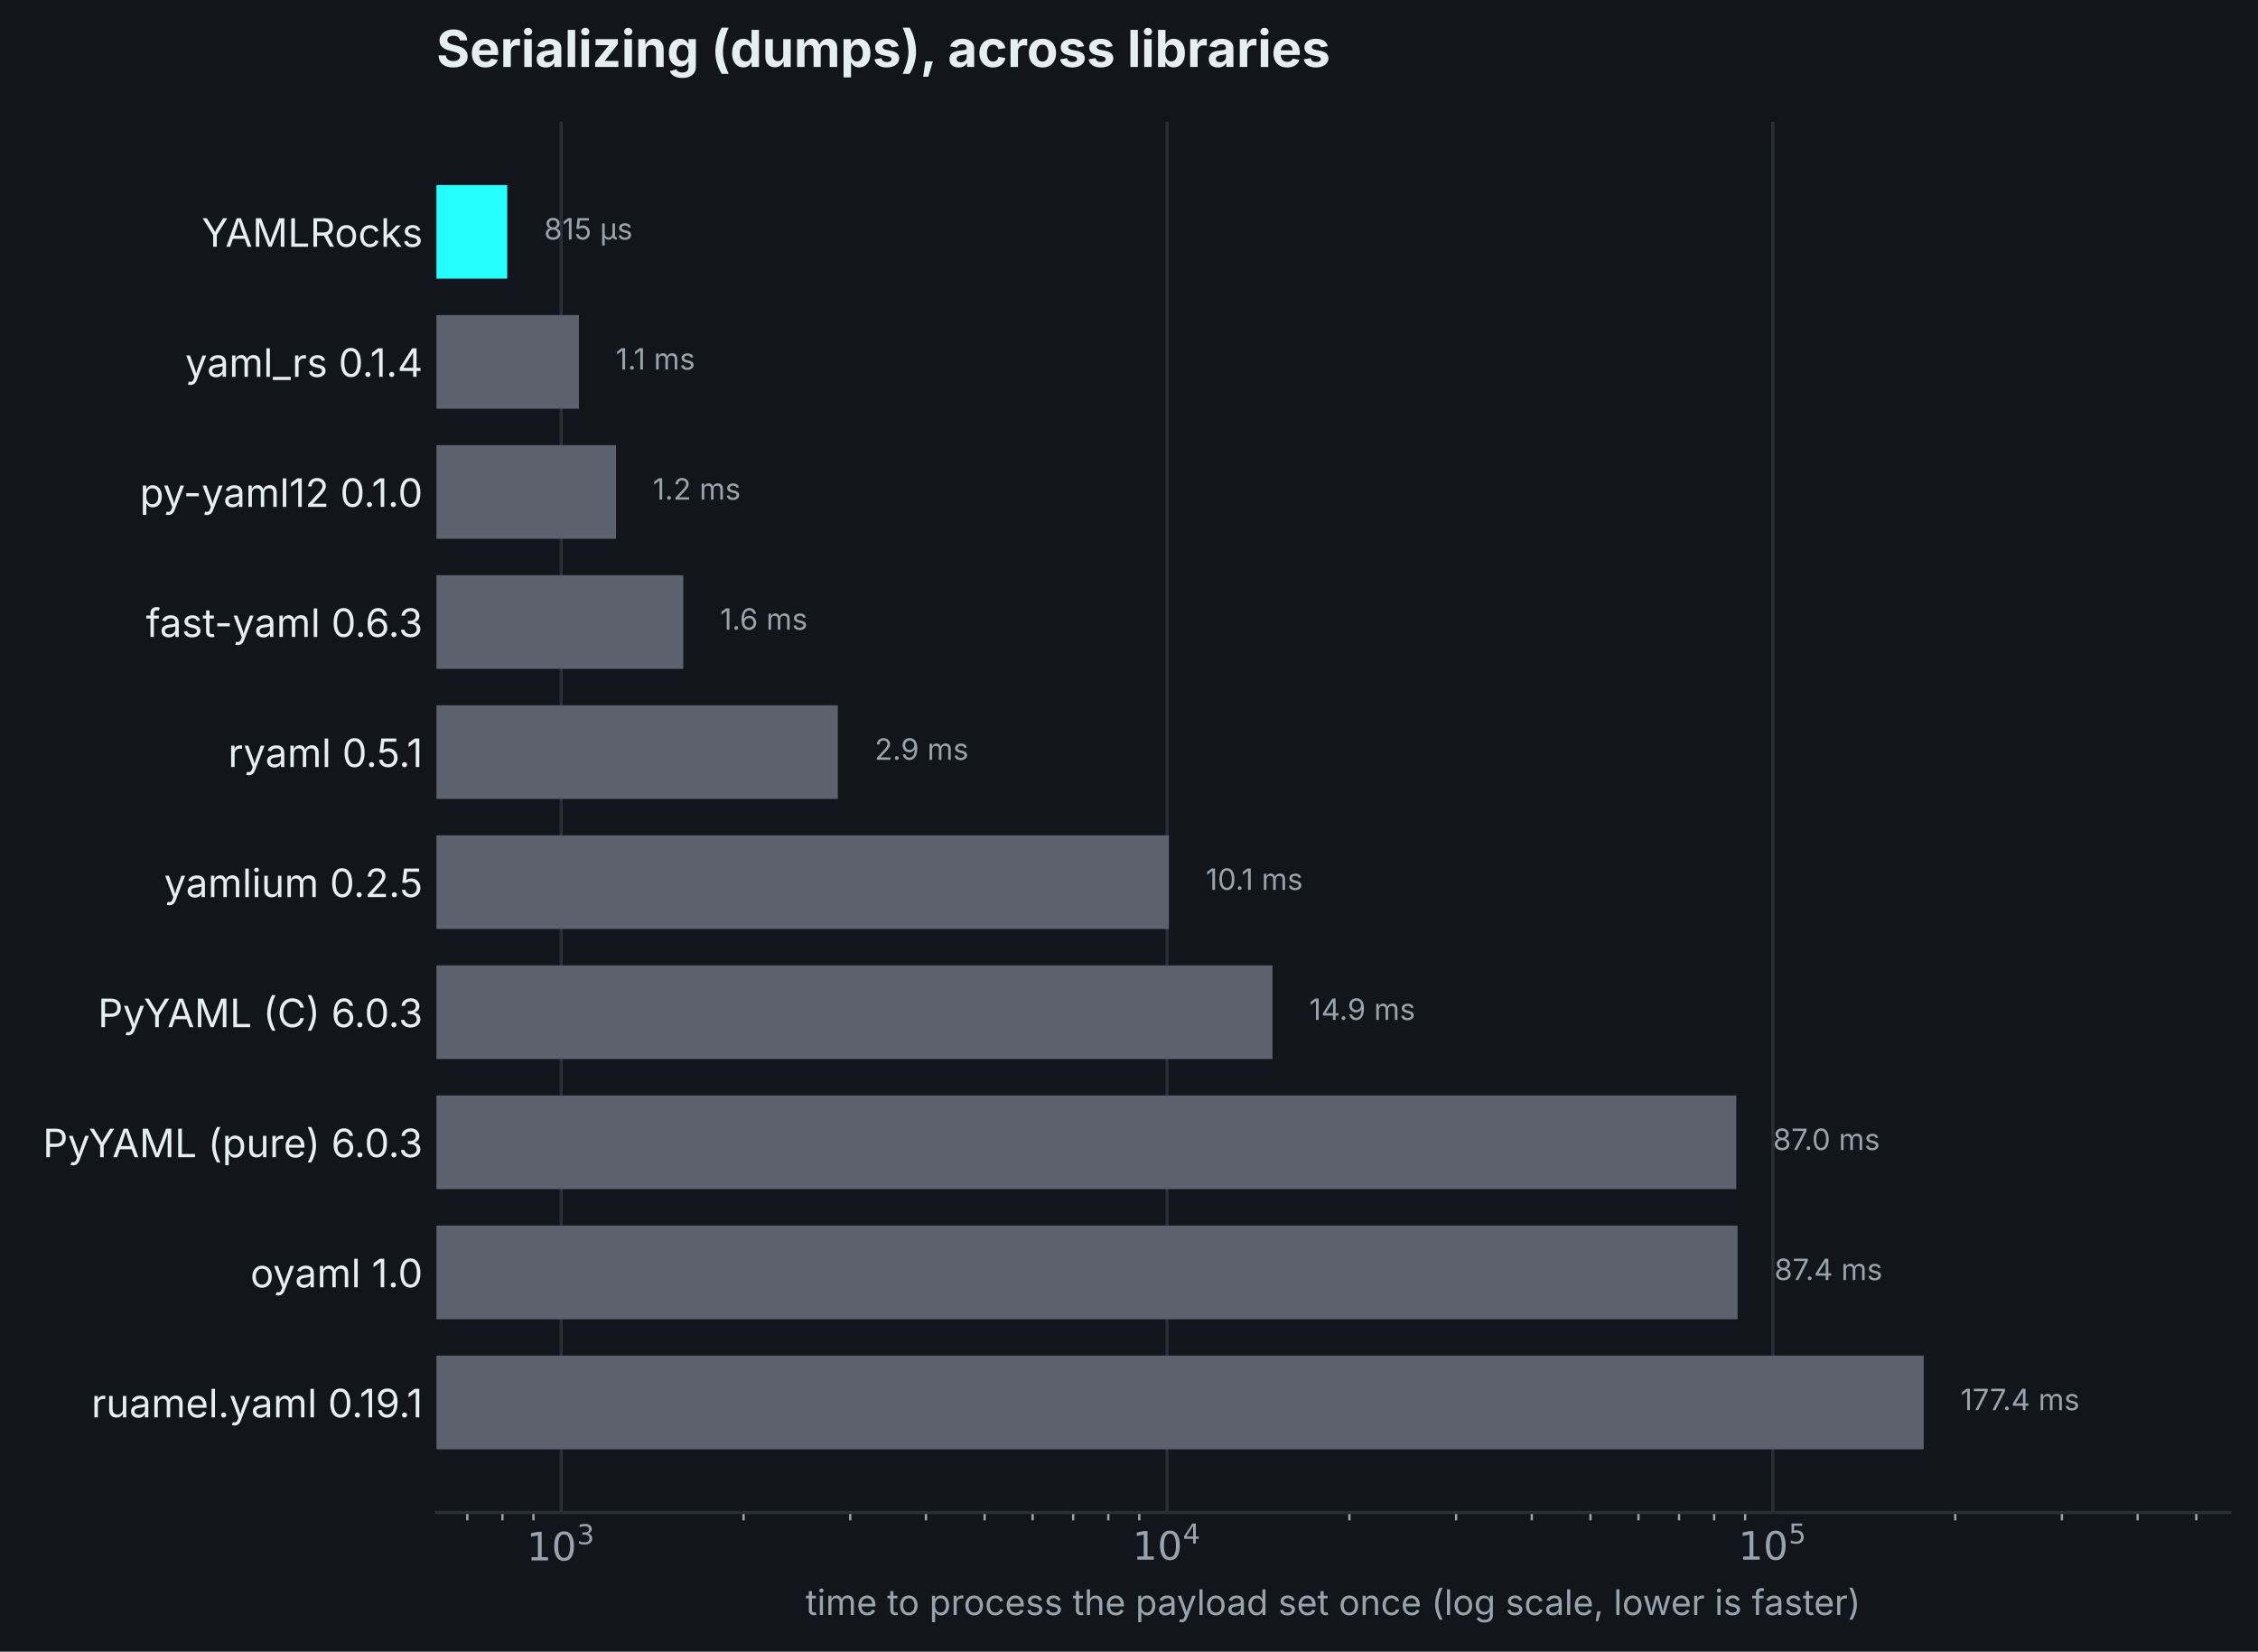
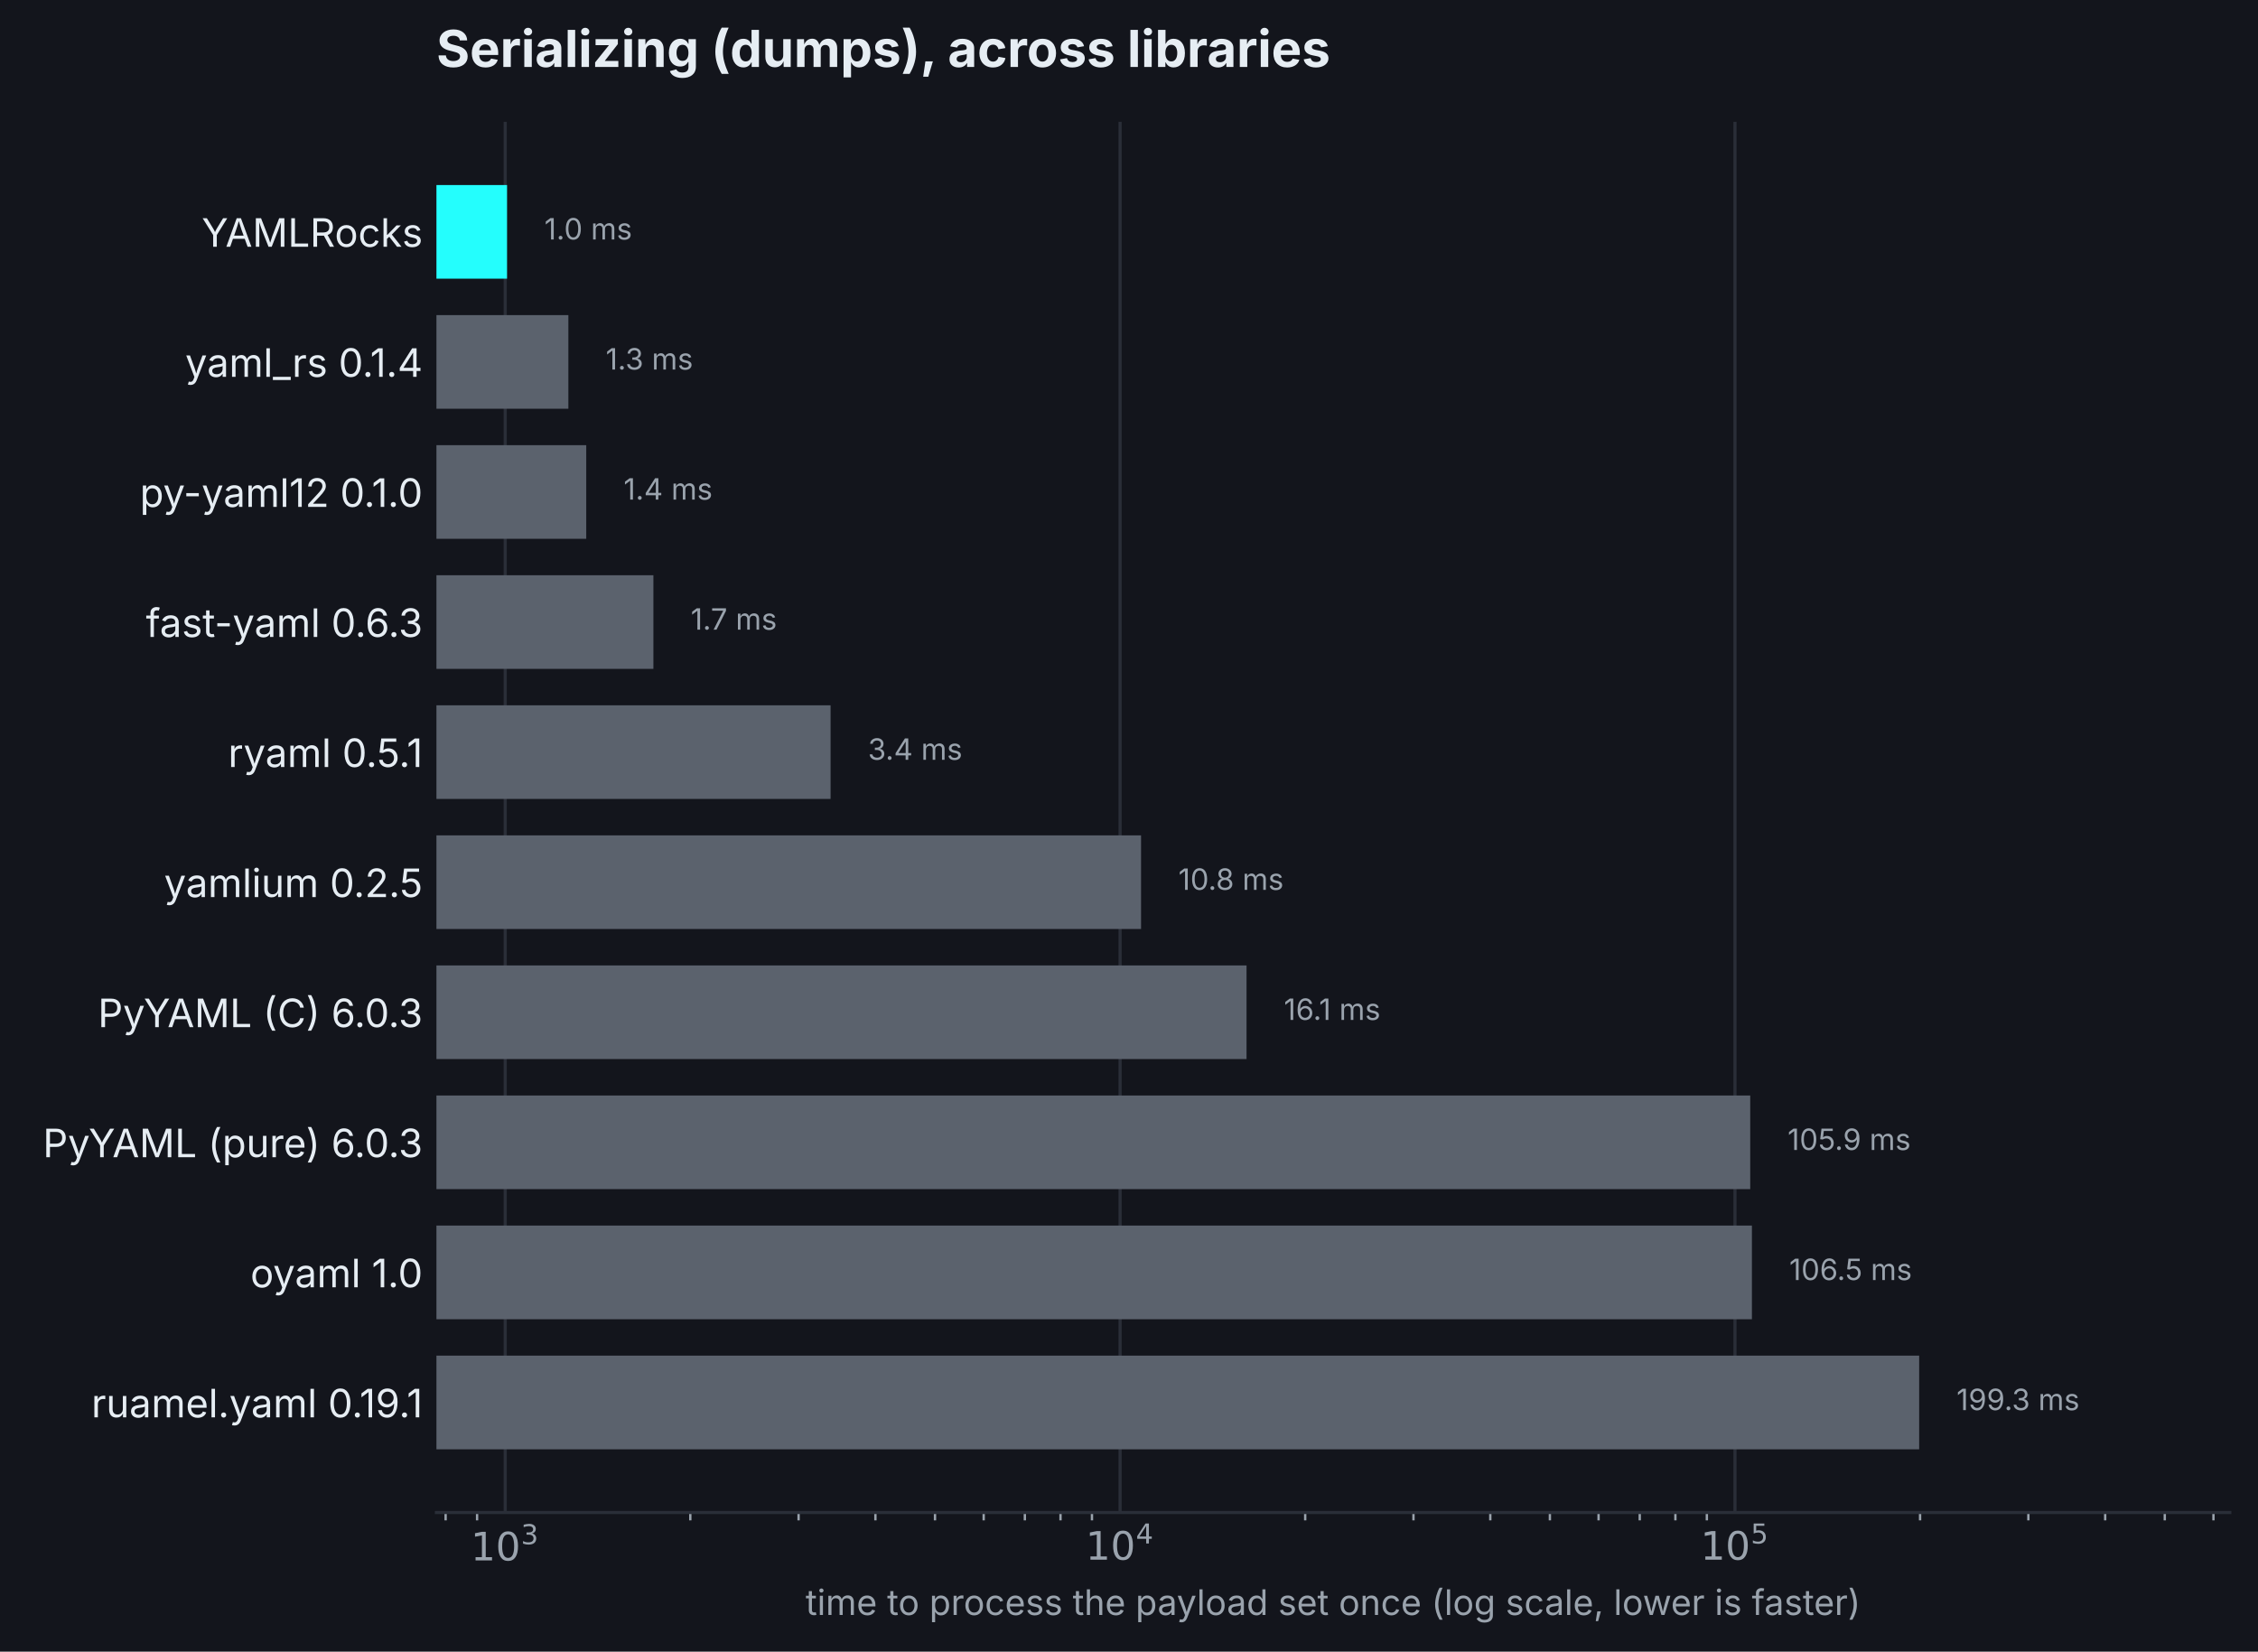
<svg xmlns="http://www.w3.org/2000/svg" xmlns:xlink="http://www.w3.org/1999/xlink" width="576.113pt" height="421.397pt" viewBox="0 0 576.113 421.397" version="1.1">
  <defs>
    <style type="text/css">*{stroke-linejoin: round; stroke-linecap: butt}</style>
  </defs>
  <g id="figure_1">
    <g id="patch_1">
      <path d="M 0 421.397 L 576.113 421.397 L 576.113 0 L 0 0 z " style="fill: #13151c" />
    </g>
    <g id="axes_1">
      <g id="patch_2">
        <path d="M 111.353 385.894 L 568.913 385.894 L 568.913 31.078 L 111.353 31.078 z " style="fill: #13151c" />
      </g>
      <g id="matplotlib.axis_1">
        <g id="xtick_1">
          <g id="line2d_1">
-             <path d="M 143.179 385.894 L 143.179 31.078 " clip-path="url(#p8f64772141)" style="fill: none; stroke: #2a2e38; stroke-width: 0.8; stroke-linecap: square" />
+             <path d="M 128.902 385.894 L 128.902 31.078 " clip-path="url(#p8f4a941ceb)" style="fill: none; stroke: #2a2e38; stroke-width: 0.8; stroke-linecap: square" />
          </g>
          <g id="line2d_2" />
          <g id="text_1">
-             <g style="fill: #9aa3ad" transform="translate(134.3785 398.794)">
+             <g style="fill: #9aa3ad" transform="translate(120.1017 398.794)">
              <text>
                <tspan x="0" y="-0.675" style="font-size: 10px; font-family: 'DejaVu Sans'; fill: #9aa3ad">1</tspan>
                <tspan x="6.362" y="-0.675" style="font-size: 10px; font-family: 'DejaVu Sans'; fill: #9aa3ad">0</tspan>
                <tspan x="12.82" y="-4.805" style="font-size: 7px; font-family: 'DejaVu Sans'; fill: #9aa3ad">3</tspan>
              </text>
            </g>
          </g>
        </g>
        <g id="xtick_2">
          <g id="line2d_3">
-             <path d="M 297.756 385.894 L 297.756 31.078 " clip-path="url(#p8f64772141)" style="fill: none; stroke: #2a2e38; stroke-width: 0.8; stroke-linecap: square" />
+             <path d="M 285.785 385.894 L 285.785 31.078 " clip-path="url(#p8f4a941ceb)" style="fill: none; stroke: #2a2e38; stroke-width: 0.8; stroke-linecap: square" />
          </g>
          <g id="line2d_4" />
          <g id="text_2">
-             <g style="fill: #9aa3ad" transform="translate(288.9564 398.694)">
+             <g style="fill: #9aa3ad" transform="translate(276.9852 398.694)">
              <text>
                <tspan x="0" y="-0.762" style="font-size: 10px; font-family: 'DejaVu Sans'; fill: #9aa3ad">1</tspan>
                <tspan x="6.362" y="-0.762" style="font-size: 10px; font-family: 'DejaVu Sans'; fill: #9aa3ad">0</tspan>
                <tspan x="12.82" y="-4.892" style="font-size: 7px; font-family: 'DejaVu Sans'; fill: #9aa3ad">4</tspan>
              </text>
            </g>
          </g>
        </g>
        <g id="xtick_3">
          <g id="line2d_5">
-             <path d="M 452.334 385.894 L 452.334 31.078 " clip-path="url(#p8f64772141)" style="fill: none; stroke: #2a2e38; stroke-width: 0.8; stroke-linecap: square" />
+             <path d="M 442.669 385.894 L 442.669 31.078 " clip-path="url(#p8f4a941ceb)" style="fill: none; stroke: #2a2e38; stroke-width: 0.8; stroke-linecap: square" />
          </g>
          <g id="line2d_6" />
          <g id="text_3">
-             <g style="fill: #9aa3ad" transform="translate(443.5342 398.694)">
+             <g style="fill: #9aa3ad" transform="translate(433.8687 398.694)">
              <text>
                <tspan x="0" y="-0.762" style="font-size: 10px; font-family: 'DejaVu Sans'; fill: #9aa3ad">1</tspan>
                <tspan x="6.362" y="-0.762" style="font-size: 10px; font-family: 'DejaVu Sans'; fill: #9aa3ad">0</tspan>
                <tspan x="12.82" y="-4.892" style="font-size: 7px; font-family: 'DejaVu Sans'; fill: #9aa3ad">5</tspan>
              </text>
            </g>
          </g>
        </g>
        <g id="xtick_4">
          <g id="line2d_7">
            <defs>
-               <path id="m3039d6b0cc" d="M 0 0 L 0 2 " style="stroke: #9aa3ad; stroke-width: 0.6" />
+               <path id="mddd58a5a0a" d="M 0 0 L 0 2 " style="stroke: #9aa3ad; stroke-width: 0.6" />
            </defs>
            <g>
-               <use xlink:href="#m3039d6b0cc" x="119.234" y="385.894" style="fill: #9aa3ad; stroke: #9aa3ad; stroke-width: 0.6" />
+               <use xlink:href="#mddd58a5a0a" x="113.698" y="385.894" style="fill: #9aa3ad; stroke: #9aa3ad; stroke-width: 0.6" />
            </g>
          </g>
        </g>
        <g id="xtick_5">
          <g id="line2d_8">
            <g>
-               <use xlink:href="#m3039d6b0cc" x="128.198" y="385.894" style="fill: #9aa3ad; stroke: #9aa3ad; stroke-width: 0.6" />
+               <use xlink:href="#mddd58a5a0a" x="121.723" y="385.894" style="fill: #9aa3ad; stroke: #9aa3ad; stroke-width: 0.6" />
            </g>
          </g>
        </g>
        <g id="xtick_6">
          <g id="line2d_9">
            <g>
-               <use xlink:href="#m3039d6b0cc" x="136.105" y="385.894" style="fill: #9aa3ad; stroke: #9aa3ad; stroke-width: 0.6" />
+               <use xlink:href="#mddd58a5a0a" x="176.128" y="385.894" style="fill: #9aa3ad; stroke: #9aa3ad; stroke-width: 0.6" />
            </g>
          </g>
        </g>
        <g id="xtick_7">
          <g id="line2d_10">
            <g>
-               <use xlink:href="#m3039d6b0cc" x="189.711" y="385.894" style="fill: #9aa3ad; stroke: #9aa3ad; stroke-width: 0.6" />
+               <use xlink:href="#mddd58a5a0a" x="203.754" y="385.894" style="fill: #9aa3ad; stroke: #9aa3ad; stroke-width: 0.6" />
            </g>
          </g>
        </g>
        <g id="xtick_8">
          <g id="line2d_11">
            <g>
-               <use xlink:href="#m3039d6b0cc" x="216.931" y="385.894" style="fill: #9aa3ad; stroke: #9aa3ad; stroke-width: 0.6" />
+               <use xlink:href="#mddd58a5a0a" x="223.355" y="385.894" style="fill: #9aa3ad; stroke: #9aa3ad; stroke-width: 0.6" />
            </g>
          </g>
        </g>
        <g id="xtick_9">
          <g id="line2d_12">
            <g>
-               <use xlink:href="#m3039d6b0cc" x="236.244" y="385.894" style="fill: #9aa3ad; stroke: #9aa3ad; stroke-width: 0.6" />
+               <use xlink:href="#mddd58a5a0a" x="238.559" y="385.894" style="fill: #9aa3ad; stroke: #9aa3ad; stroke-width: 0.6" />
            </g>
          </g>
        </g>
        <g id="xtick_10">
          <g id="line2d_13">
            <g>
-               <use xlink:href="#m3039d6b0cc" x="251.224" y="385.894" style="fill: #9aa3ad; stroke: #9aa3ad; stroke-width: 0.6" />
+               <use xlink:href="#mddd58a5a0a" x="250.981" y="385.894" style="fill: #9aa3ad; stroke: #9aa3ad; stroke-width: 0.6" />
            </g>
          </g>
        </g>
        <g id="xtick_11">
          <g id="line2d_14">
            <g>
-               <use xlink:href="#m3039d6b0cc" x="263.463" y="385.894" style="fill: #9aa3ad; stroke: #9aa3ad; stroke-width: 0.6" />
+               <use xlink:href="#mddd58a5a0a" x="261.484" y="385.894" style="fill: #9aa3ad; stroke: #9aa3ad; stroke-width: 0.6" />
            </g>
          </g>
        </g>
        <g id="xtick_12">
          <g id="line2d_15">
            <g>
-               <use xlink:href="#m3039d6b0cc" x="273.812" y="385.894" style="fill: #9aa3ad; stroke: #9aa3ad; stroke-width: 0.6" />
+               <use xlink:href="#mddd58a5a0a" x="270.582" y="385.894" style="fill: #9aa3ad; stroke: #9aa3ad; stroke-width: 0.6" />
            </g>
          </g>
        </g>
        <g id="xtick_13">
          <g id="line2d_16">
            <g>
-               <use xlink:href="#m3039d6b0cc" x="282.776" y="385.894" style="fill: #9aa3ad; stroke: #9aa3ad; stroke-width: 0.6" />
+               <use xlink:href="#mddd58a5a0a" x="278.607" y="385.894" style="fill: #9aa3ad; stroke: #9aa3ad; stroke-width: 0.6" />
            </g>
          </g>
        </g>
        <g id="xtick_14">
          <g id="line2d_17">
            <g>
-               <use xlink:href="#m3039d6b0cc" x="290.683" y="385.894" style="fill: #9aa3ad; stroke: #9aa3ad; stroke-width: 0.6" />
+               <use xlink:href="#mddd58a5a0a" x="333.012" y="385.894" style="fill: #9aa3ad; stroke: #9aa3ad; stroke-width: 0.6" />
            </g>
          </g>
        </g>
        <g id="xtick_15">
          <g id="line2d_18">
            <g>
-               <use xlink:href="#m3039d6b0cc" x="344.289" y="385.894" style="fill: #9aa3ad; stroke: #9aa3ad; stroke-width: 0.6" />
+               <use xlink:href="#mddd58a5a0a" x="360.638" y="385.894" style="fill: #9aa3ad; stroke: #9aa3ad; stroke-width: 0.6" />
            </g>
          </g>
        </g>
        <g id="xtick_16">
          <g id="line2d_19">
            <g>
-               <use xlink:href="#m3039d6b0cc" x="371.509" y="385.894" style="fill: #9aa3ad; stroke: #9aa3ad; stroke-width: 0.6" />
+               <use xlink:href="#mddd58a5a0a" x="380.238" y="385.894" style="fill: #9aa3ad; stroke: #9aa3ad; stroke-width: 0.6" />
            </g>
          </g>
        </g>
        <g id="xtick_17">
          <g id="line2d_20">
            <g>
-               <use xlink:href="#m3039d6b0cc" x="390.822" y="385.894" style="fill: #9aa3ad; stroke: #9aa3ad; stroke-width: 0.6" />
+               <use xlink:href="#mddd58a5a0a" x="395.442" y="385.894" style="fill: #9aa3ad; stroke: #9aa3ad; stroke-width: 0.6" />
            </g>
          </g>
        </g>
        <g id="xtick_18">
          <g id="line2d_21">
            <g>
-               <use xlink:href="#m3039d6b0cc" x="405.802" y="385.894" style="fill: #9aa3ad; stroke: #9aa3ad; stroke-width: 0.6" />
+               <use xlink:href="#mddd58a5a0a" x="407.864" y="385.894" style="fill: #9aa3ad; stroke: #9aa3ad; stroke-width: 0.6" />
            </g>
          </g>
        </g>
        <g id="xtick_19">
          <g id="line2d_22">
            <g>
-               <use xlink:href="#m3039d6b0cc" x="418.041" y="385.894" style="fill: #9aa3ad; stroke: #9aa3ad; stroke-width: 0.6" />
+               <use xlink:href="#mddd58a5a0a" x="418.367" y="385.894" style="fill: #9aa3ad; stroke: #9aa3ad; stroke-width: 0.6" />
            </g>
          </g>
        </g>
        <g id="xtick_20">
          <g id="line2d_23">
            <g>
-               <use xlink:href="#m3039d6b0cc" x="428.39" y="385.894" style="fill: #9aa3ad; stroke: #9aa3ad; stroke-width: 0.6" />
+               <use xlink:href="#mddd58a5a0a" x="427.465" y="385.894" style="fill: #9aa3ad; stroke: #9aa3ad; stroke-width: 0.6" />
            </g>
          </g>
        </g>
        <g id="xtick_21">
          <g id="line2d_24">
            <g>
-               <use xlink:href="#m3039d6b0cc" x="437.354" y="385.894" style="fill: #9aa3ad; stroke: #9aa3ad; stroke-width: 0.6" />
+               <use xlink:href="#mddd58a5a0a" x="435.49" y="385.894" style="fill: #9aa3ad; stroke: #9aa3ad; stroke-width: 0.6" />
            </g>
          </g>
        </g>
        <g id="xtick_22">
          <g id="line2d_25">
            <g>
-               <use xlink:href="#m3039d6b0cc" x="445.261" y="385.894" style="fill: #9aa3ad; stroke: #9aa3ad; stroke-width: 0.6" />
+               <use xlink:href="#mddd58a5a0a" x="489.895" y="385.894" style="fill: #9aa3ad; stroke: #9aa3ad; stroke-width: 0.6" />
            </g>
          </g>
        </g>
        <g id="xtick_23">
          <g id="line2d_26">
            <g>
-               <use xlink:href="#m3039d6b0cc" x="498.867" y="385.894" style="fill: #9aa3ad; stroke: #9aa3ad; stroke-width: 0.6" />
+               <use xlink:href="#mddd58a5a0a" x="517.521" y="385.894" style="fill: #9aa3ad; stroke: #9aa3ad; stroke-width: 0.6" />
            </g>
          </g>
        </g>
        <g id="xtick_24">
          <g id="line2d_27">
            <g>
-               <use xlink:href="#m3039d6b0cc" x="526.087" y="385.894" style="fill: #9aa3ad; stroke: #9aa3ad; stroke-width: 0.6" />
+               <use xlink:href="#mddd58a5a0a" x="537.122" y="385.894" style="fill: #9aa3ad; stroke: #9aa3ad; stroke-width: 0.6" />
            </g>
          </g>
        </g>
        <g id="xtick_25">
          <g id="line2d_28">
            <g>
-               <use xlink:href="#m3039d6b0cc" x="545.399" y="385.894" style="fill: #9aa3ad; stroke: #9aa3ad; stroke-width: 0.6" />
+               <use xlink:href="#mddd58a5a0a" x="552.326" y="385.894" style="fill: #9aa3ad; stroke: #9aa3ad; stroke-width: 0.6" />
            </g>
          </g>
        </g>
        <g id="xtick_26">
          <g id="line2d_29">
            <g>
-               <use xlink:href="#m3039d6b0cc" x="560.38" y="385.894" style="fill: #9aa3ad; stroke: #9aa3ad; stroke-width: 0.6" />
+               <use xlink:href="#mddd58a5a0a" x="564.748" y="385.894" style="fill: #9aa3ad; stroke: #9aa3ad; stroke-width: 0.6" />
            </g>
          </g>
        </g>
        <g id="text_4">
          <text style="font-size: 9px; font-family: 'Inter', 'Inter Variable', 'DejaVu Sans', sans-serif; text-anchor: middle; fill: #9aa3ad" x="340.133" y="412.035" transform="rotate(-0 340.1331 412.0349)">time to process the payload set once (log scale, lower is faster)</text>
        </g>
      </g>
      <g id="matplotlib.axis_2">
        <g id="ytick_1">
          <g id="line2d_30" />
          <g id="text_5">
            <text style="font-size: 10px; font-family: 'Inter', 'Inter Variable', 'DejaVu Sans', sans-serif; text-anchor: end; fill: #e6edf3" x="107.853" y="62.952" transform="rotate(-0 107.8531 62.95185)">YAMLRocks</text>
          </g>
        </g>
        <g id="ytick_2">
          <g id="line2d_31" />
          <g id="text_6">
            <text style="font-size: 10px; font-family: 'Inter', 'Inter Variable', 'DejaVu Sans', sans-serif; text-anchor: end; fill: #e6edf3" x="107.853" y="96.137" transform="rotate(-0 107.8531 96.13704)">yaml_rs 0.1.4</text>
          </g>
        </g>
        <g id="ytick_3">
          <g id="line2d_32" />
          <g id="text_7">
            <text style="font-size: 10px; font-family: 'Inter', 'Inter Variable', 'DejaVu Sans', sans-serif; text-anchor: end; fill: #e6edf3" x="107.853" y="129.322" transform="rotate(-0 107.8531 129.3222)">py-yaml12 0.1.0</text>
          </g>
        </g>
        <g id="ytick_4">
          <g id="line2d_33" />
          <g id="text_8">
            <text style="font-size: 10px; font-family: 'Inter', 'Inter Variable', 'DejaVu Sans', sans-serif; text-anchor: end; fill: #e6edf3" x="107.853" y="162.507" transform="rotate(-0 107.8531 162.5074)">fast-yaml 0.6.3</text>
          </g>
        </g>
        <g id="ytick_5">
          <g id="line2d_34" />
          <g id="text_9">
            <text style="font-size: 10px; font-family: 'Inter', 'Inter Variable', 'DejaVu Sans', sans-serif; text-anchor: end; fill: #e6edf3" x="107.853" y="195.693" transform="rotate(-0 107.8531 195.6926)">ryaml 0.5.1</text>
          </g>
        </g>
        <g id="ytick_6">
          <g id="line2d_35" />
          <g id="text_10">
            <text style="font-size: 10px; font-family: 'Inter', 'Inter Variable', 'DejaVu Sans', sans-serif; text-anchor: end; fill: #e6edf3" x="107.853" y="228.878" transform="rotate(-0 107.8531 228.8778)">yamlium 0.2.5</text>
          </g>
        </g>
        <g id="ytick_7">
          <g id="line2d_36" />
          <g id="text_11">
            <text style="font-size: 10px; font-family: 'Inter', 'Inter Variable', 'DejaVu Sans', sans-serif; text-anchor: end; fill: #e6edf3" x="107.853" y="262.063" transform="rotate(-0 107.8531 262.0626)">PyYAML (C) 6.0.3</text>
          </g>
        </g>
        <g id="ytick_8">
          <g id="line2d_37" />
          <g id="text_12">
            <text style="font-size: 10px; font-family: 'Inter', 'Inter Variable', 'DejaVu Sans', sans-serif; text-anchor: end; fill: #e6edf3" x="107.853" y="295.248" transform="rotate(-0 107.8531 295.2478)">PyYAML (pure) 6.0.3</text>
          </g>
        </g>
        <g id="ytick_9">
          <g id="line2d_38" />
          <g id="text_13">
            <text style="font-size: 10px; font-family: 'Inter', 'Inter Variable', 'DejaVu Sans', sans-serif; text-anchor: end; fill: #e6edf3" x="107.853" y="328.433" transform="rotate(-0 107.8531 328.4333)">oyaml 1.0</text>
          </g>
        </g>
        <g id="ytick_10">
          <g id="line2d_39" />
          <g id="text_14">
            <text style="font-size: 10px; font-family: 'Inter', 'Inter Variable', 'DejaVu Sans', sans-serif; text-anchor: end; fill: #e6edf3" x="107.853" y="361.619" transform="rotate(-0 107.8531 361.6185)">ruamel.yaml 0.19.1</text>
          </g>
        </g>
      </g>
      <g id="patch_3">
        <path d="M 111.353 385.894 L 568.913 385.894 " style="fill: none; stroke: #2a2e38; stroke-width: 0.8; stroke-linejoin: miter; stroke-linecap: square" />
      </g>
      <g id="patch_4">
-         <path d="M -154898.415 47.206 L 129.423 47.206 L 129.423 71.099 L -154898.415 71.099 z " clip-path="url(#p8f64772141)" style="fill: #24fefd" />
+         <path d="M -157225.237 47.206 L 129.368 47.206 L 129.368 71.099 L -157225.237 71.099 z " clip-path="url(#p8f4a941ceb)" style="fill: #24fefd" />
      </g>
      <g id="patch_5">
-         <path d="M -154898.415 80.391 L 147.71 80.391 L 147.71 104.284 L -154898.415 104.284 z " clip-path="url(#p8f64772141)" style="fill: #5b626d" />
+         <path d="M -157225.237 80.391 L 145.018 80.391 L 145.018 104.284 L -157225.237 104.284 z " clip-path="url(#p8f4a941ceb)" style="fill: #5b626d" />
      </g>
      <g id="patch_6">
-         <path d="M -154898.415 113.576 L 157.175 113.576 L 157.175 137.47 L -154898.415 137.47 z " clip-path="url(#p8f64772141)" style="fill: #5b626d" />
+         <path d="M -157225.237 113.576 L 149.575 113.576 L 149.575 137.47 L -157225.237 137.47 z " clip-path="url(#p8f4a941ceb)" style="fill: #5b626d" />
      </g>
      <g id="patch_7">
-         <path d="M -154898.415 146.762 L 174.333 146.762 L 174.333 170.655 L -154898.415 170.655 z " clip-path="url(#p8f64772141)" style="fill: #5b626d" />
+         <path d="M -157225.237 146.762 L 166.711 146.762 L 166.711 170.655 L -157225.237 170.655 z " clip-path="url(#p8f4a941ceb)" style="fill: #5b626d" />
      </g>
      <g id="patch_8">
-         <path d="M -154898.415 179.947 L 213.766 179.947 L 213.766 203.84 L -154898.415 203.84 z " clip-path="url(#p8f64772141)" style="fill: #5b626d" />
+         <path d="M -157225.237 179.947 L 211.916 179.947 L 211.916 203.84 L -157225.237 203.84 z " clip-path="url(#p8f4a941ceb)" style="fill: #5b626d" />
      </g>
      <g id="patch_9">
-         <path d="M -154898.415 213.132 L 298.238 213.132 L 298.238 237.025 L -154898.415 237.025 z " clip-path="url(#p8f64772141)" style="fill: #5b626d" />
+         <path d="M -157225.237 213.132 L 291.13 213.132 L 291.13 237.025 L -157225.237 237.025 z " clip-path="url(#p8f4a941ceb)" style="fill: #5b626d" />
      </g>
      <g id="patch_10">
-         <path d="M -154898.415 246.317 L 324.667 246.317 L 324.667 270.21 L -154898.415 270.21 z " clip-path="url(#p8f64772141)" style="fill: #5b626d" />
+         <path d="M -157225.237 246.317 L 318.048 246.317 L 318.048 270.21 L -157225.237 270.21 z " clip-path="url(#p8f4a941ceb)" style="fill: #5b626d" />
      </g>
      <g id="patch_11">
-         <path d="M -154898.415 279.502 L 442.993 279.502 L 442.993 303.396 L -154898.415 303.396 z " clip-path="url(#p8f64772141)" style="fill: #5b626d" />
+         <path d="M -157225.237 279.502 L 446.56 279.502 L 446.56 303.396 L -157225.237 303.396 z " clip-path="url(#p8f4a941ceb)" style="fill: #5b626d" />
      </g>
      <g id="patch_12">
-         <path d="M -154898.415 312.687 L 443.32 312.687 L 443.32 336.581 L -154898.415 336.581 z " clip-path="url(#p8f64772141)" style="fill: #5b626d" />
+         <path d="M -157225.237 312.687 L 446.989 312.687 L 446.989 336.581 L -157225.237 336.581 z " clip-path="url(#p8f4a941ceb)" style="fill: #5b626d" />
      </g>
      <g id="patch_13">
-         <path d="M -154898.415 345.873 L 490.828 345.873 L 490.828 369.766 L -154898.415 369.766 z " clip-path="url(#p8f64772141)" style="fill: #5b626d" />
+         <path d="M -157225.237 345.873 L 489.663 345.873 L 489.663 369.766 L -157225.237 369.766 z " clip-path="url(#p8f4a941ceb)" style="fill: #5b626d" />
      </g>
      <g id="text_15">
-         <text style="font-size: 7.5px; font-family: 'Inter', 'Inter Variable', 'DejaVu Sans', sans-serif; text-anchor: start; fill: #9aa3ad" x="138.806" y="61.101" transform="rotate(-0 138.8059 61.10088)">815 µs</text>
+         <text style="font-size: 7.5px; font-family: 'Inter', 'Inter Variable', 'DejaVu Sans', sans-serif; text-anchor: start; fill: #9aa3ad" x="138.89" y="61.101" transform="rotate(-0 138.8904 61.10088)">1.0 ms</text>
      </g>
      <g id="text_16">
-         <text style="font-size: 7.5px; font-family: 'Inter', 'Inter Variable', 'DejaVu Sans', sans-serif; text-anchor: start; fill: #9aa3ad" x="157.092" y="94.286" transform="rotate(-0 157.0922 94.28606)">1.1 ms</text>
+         <text style="font-size: 7.5px; font-family: 'Inter', 'Inter Variable', 'DejaVu Sans', sans-serif; text-anchor: start; fill: #9aa3ad" x="154.541" y="94.286" transform="rotate(-0 154.5405 94.28606)">1.3 ms</text>
      </g>
      <g id="text_17">
-         <text style="font-size: 7.5px; font-family: 'Inter', 'Inter Variable', 'DejaVu Sans', sans-serif; text-anchor: start; fill: #9aa3ad" x="166.557" y="127.471" transform="rotate(-0 166.5573 127.4712)">1.2 ms</text>
+         <text style="font-size: 7.5px; font-family: 'Inter', 'Inter Variable', 'DejaVu Sans', sans-serif; text-anchor: start; fill: #9aa3ad" x="159.097" y="127.471" transform="rotate(-0 159.0973 127.4712)">1.4 ms</text>
      </g>
      <g id="text_18">
-         <text style="font-size: 7.5px; font-family: 'Inter', 'Inter Variable', 'DejaVu Sans', sans-serif; text-anchor: start; fill: #9aa3ad" x="183.716" y="160.656" transform="rotate(-0 183.7159 160.6564)">1.6 ms</text>
+         <text style="font-size: 7.5px; font-family: 'Inter', 'Inter Variable', 'DejaVu Sans', sans-serif; text-anchor: start; fill: #9aa3ad" x="176.234" y="160.656" transform="rotate(-0 176.2335 160.6564)">1.7 ms</text>
      </g>
      <g id="text_19">
-         <text style="font-size: 7.5px; font-family: 'Inter', 'Inter Variable', 'DejaVu Sans', sans-serif; text-anchor: start; fill: #9aa3ad" x="223.149" y="193.842" transform="rotate(-0 223.1488 193.8416)">2.9 ms</text>
+         <text style="font-size: 7.5px; font-family: 'Inter', 'Inter Variable', 'DejaVu Sans', sans-serif; text-anchor: start; fill: #9aa3ad" x="221.439" y="193.842" transform="rotate(-0 221.4386 193.8416)">3.4 ms</text>
      </g>
      <g id="text_20">
-         <text style="font-size: 7.5px; font-family: 'Inter', 'Inter Variable', 'DejaVu Sans', sans-serif; text-anchor: start; fill: #9aa3ad" x="307.621" y="227.027" transform="rotate(-0 307.6208 227.0268)">10.1 ms</text>
+         <text style="font-size: 7.5px; font-family: 'Inter', 'Inter Variable', 'DejaVu Sans', sans-serif; text-anchor: start; fill: #9aa3ad" x="300.652" y="227.027" transform="rotate(-0 300.6524 227.0268)">10.8 ms</text>
      </g>
      <g id="text_21">
-         <text style="font-size: 7.5px; font-family: 'Inter', 'Inter Variable', 'DejaVu Sans', sans-serif; text-anchor: start; fill: #9aa3ad" x="334.05" y="260.212" transform="rotate(-0 334.0499 260.212)">14.9 ms</text>
+         <text style="font-size: 7.5px; font-family: 'Inter', 'Inter Variable', 'DejaVu Sans', sans-serif; text-anchor: start; fill: #9aa3ad" x="327.57" y="260.212" transform="rotate(-0 327.5703 260.212)">16.1 ms</text>
      </g>
      <g id="text_22">
-         <text style="font-size: 7.5px; font-family: 'Inter', 'Inter Variable', 'DejaVu Sans', sans-serif; text-anchor: start; fill: #9aa3ad" x="452.376" y="293.397" transform="rotate(-0 452.3756 293.3972)">87.0 ms</text>
+         <text style="font-size: 7.5px; font-family: 'Inter', 'Inter Variable', 'DejaVu Sans', sans-serif; text-anchor: start; fill: #9aa3ad" x="456.082" y="293.397" transform="rotate(-0 456.0822 293.3972)">105.9 ms</text>
      </g>
      <g id="text_23">
-         <text style="font-size: 7.5px; font-family: 'Inter', 'Inter Variable', 'DejaVu Sans', sans-serif; text-anchor: start; fill: #9aa3ad" x="452.703" y="326.582" transform="rotate(-0 452.7027 326.5824)">87.4 ms</text>
+         <text style="font-size: 7.5px; font-family: 'Inter', 'Inter Variable', 'DejaVu Sans', sans-serif; text-anchor: start; fill: #9aa3ad" x="456.512" y="326.582" transform="rotate(-0 456.5117 326.5824)">106.5 ms</text>
      </g>
      <g id="text_24">
-         <text style="font-size: 7.5px; font-family: 'Inter', 'Inter Variable', 'DejaVu Sans', sans-serif; text-anchor: start; fill: #9aa3ad" x="500.211" y="359.768" transform="rotate(-0 500.2107 359.7675)">177.4 ms</text>
+         <text style="font-size: 7.5px; font-family: 'Inter', 'Inter Variable', 'DejaVu Sans', sans-serif; text-anchor: start; fill: #9aa3ad" x="499.186" y="359.768" transform="rotate(-0 499.1859 359.7675)">199.3 ms</text>
      </g>
      <g id="text_25">
        <text style="font-weight: 700; font-size: 13px; font-family: 'Inter', 'Inter Variable', 'DejaVu Sans', sans-serif; text-anchor: start; fill: #e6edf3" x="111.353" y="17.078" transform="rotate(-0 111.3531 17.07797)">Serializing (dumps), across libraries</text>
      </g>
    </g>
  </g>
  <defs>
-     <clipPath id="p8f64772141">
+     <clipPath id="p8f4a941ceb">
      <rect x="111.353" y="31.078" width="457.56" height="354.816" />
    </clipPath>
  </defs>
</svg>
